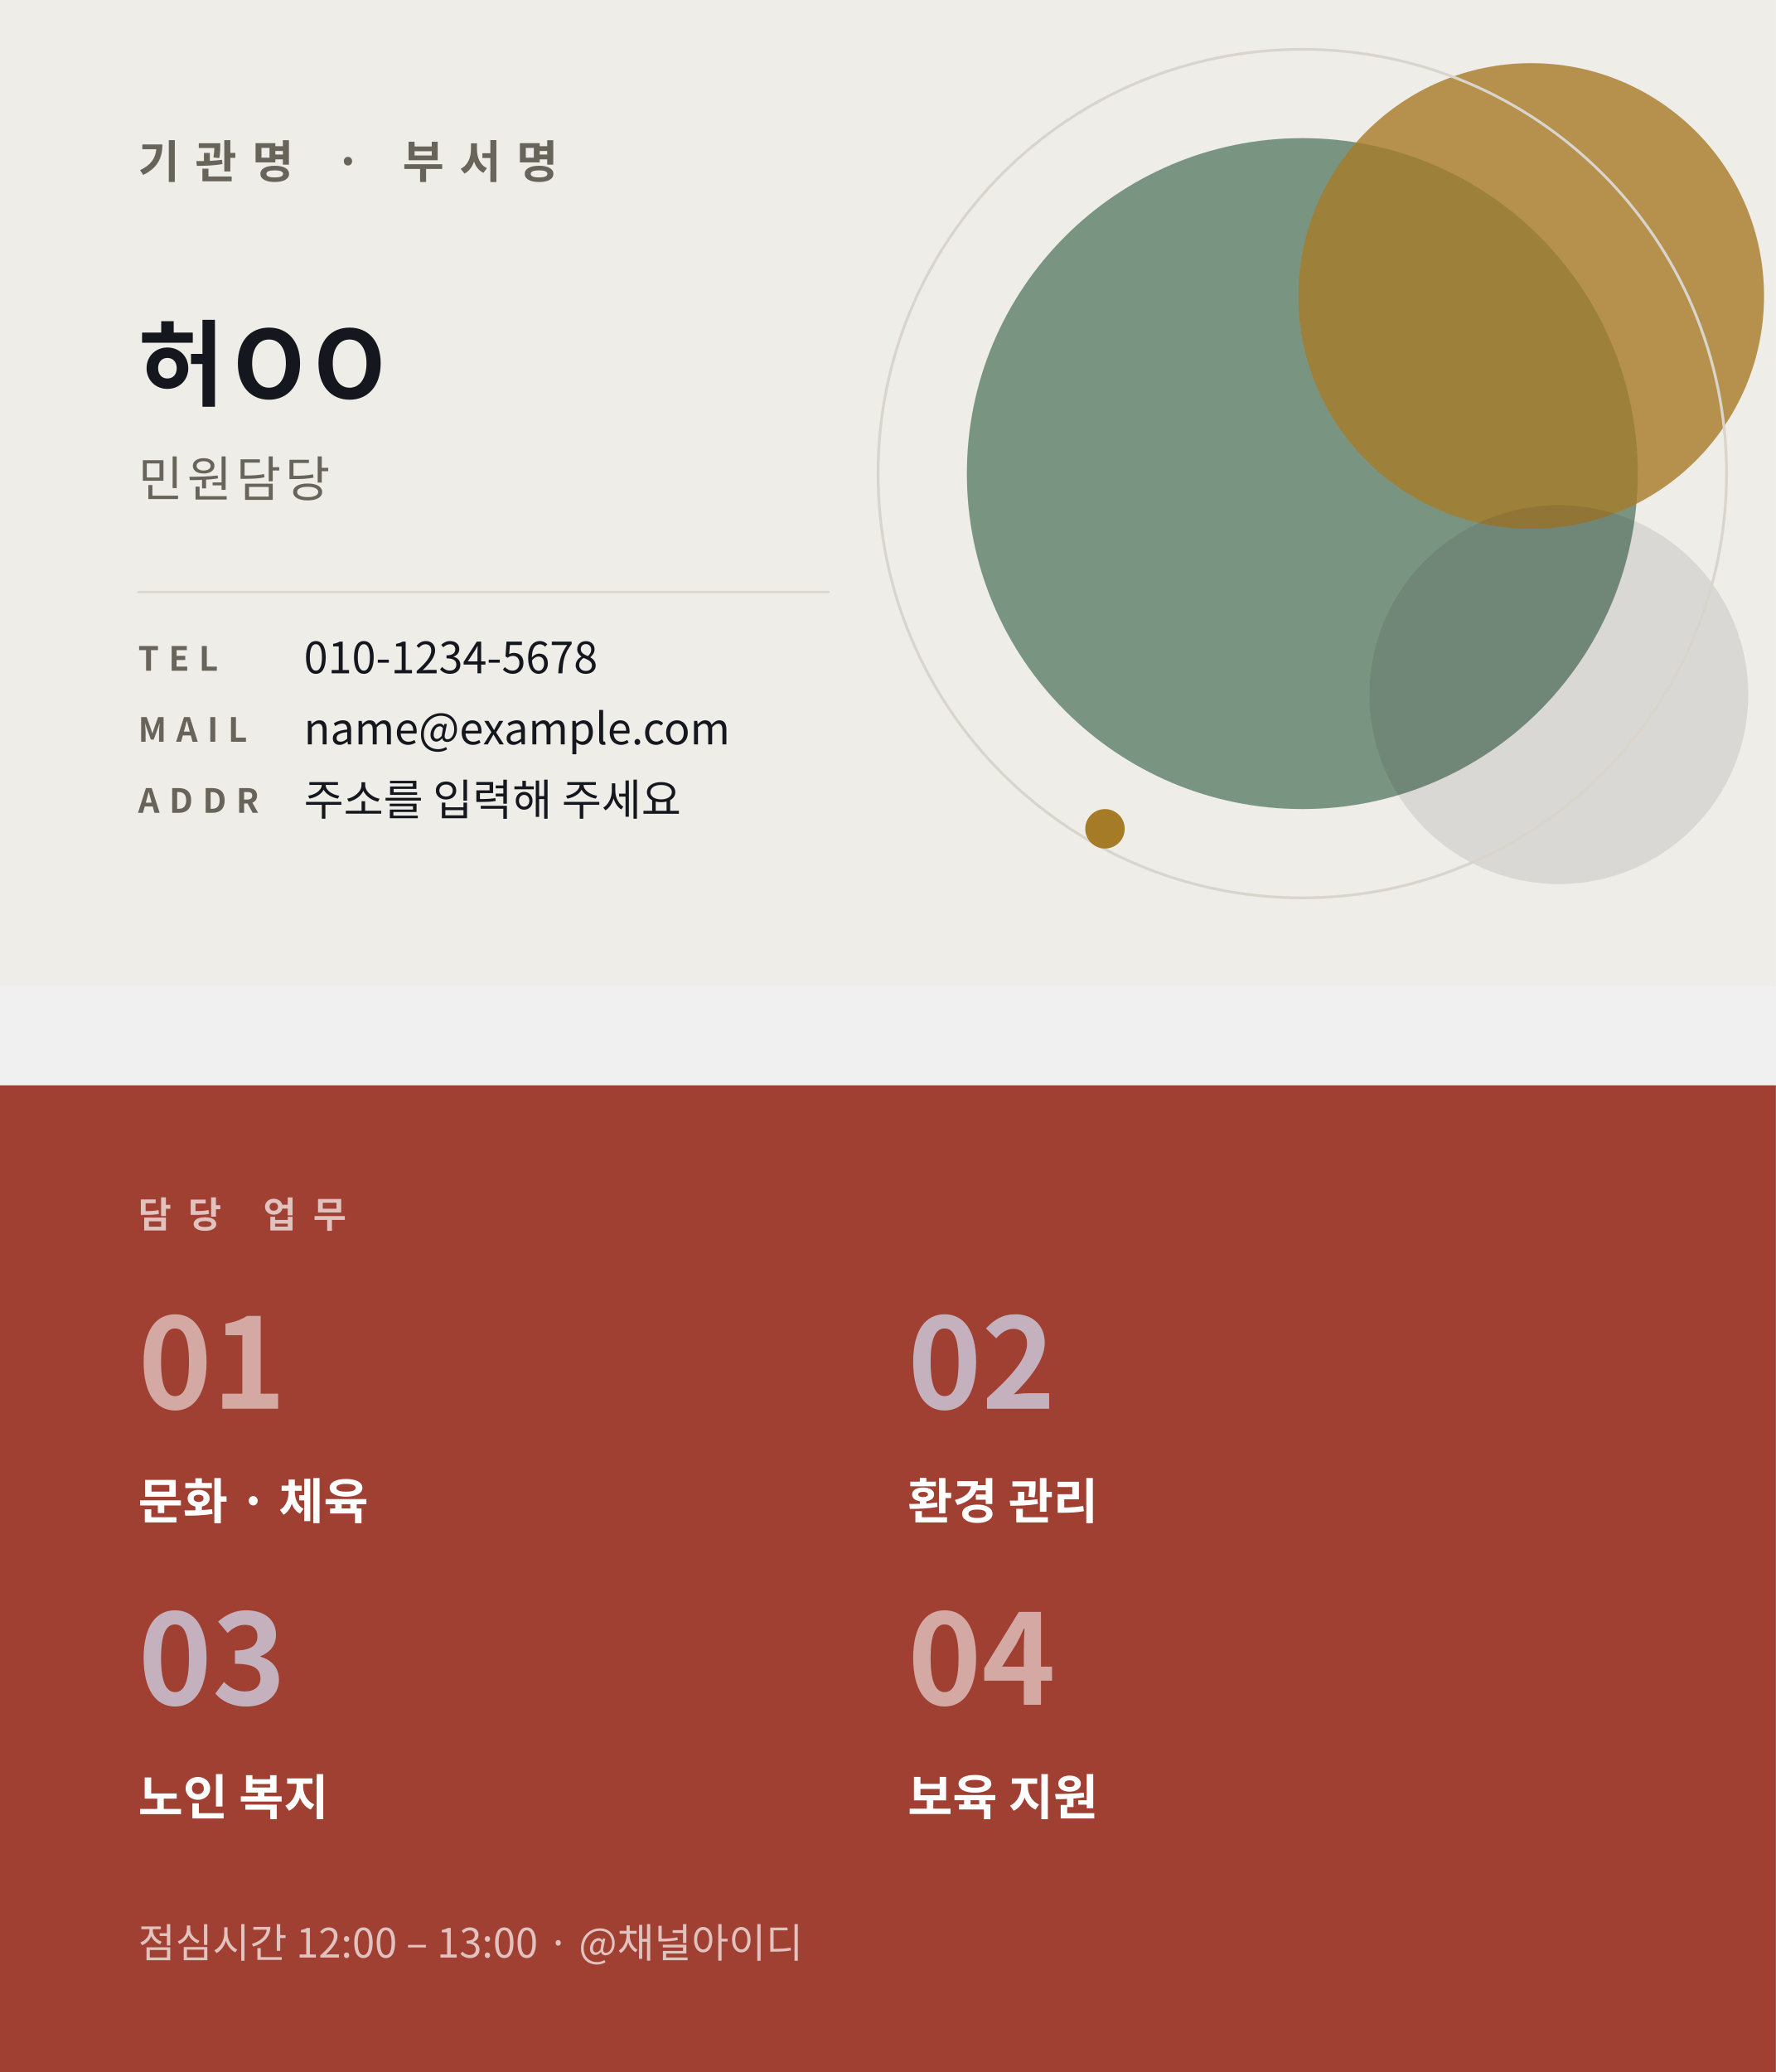
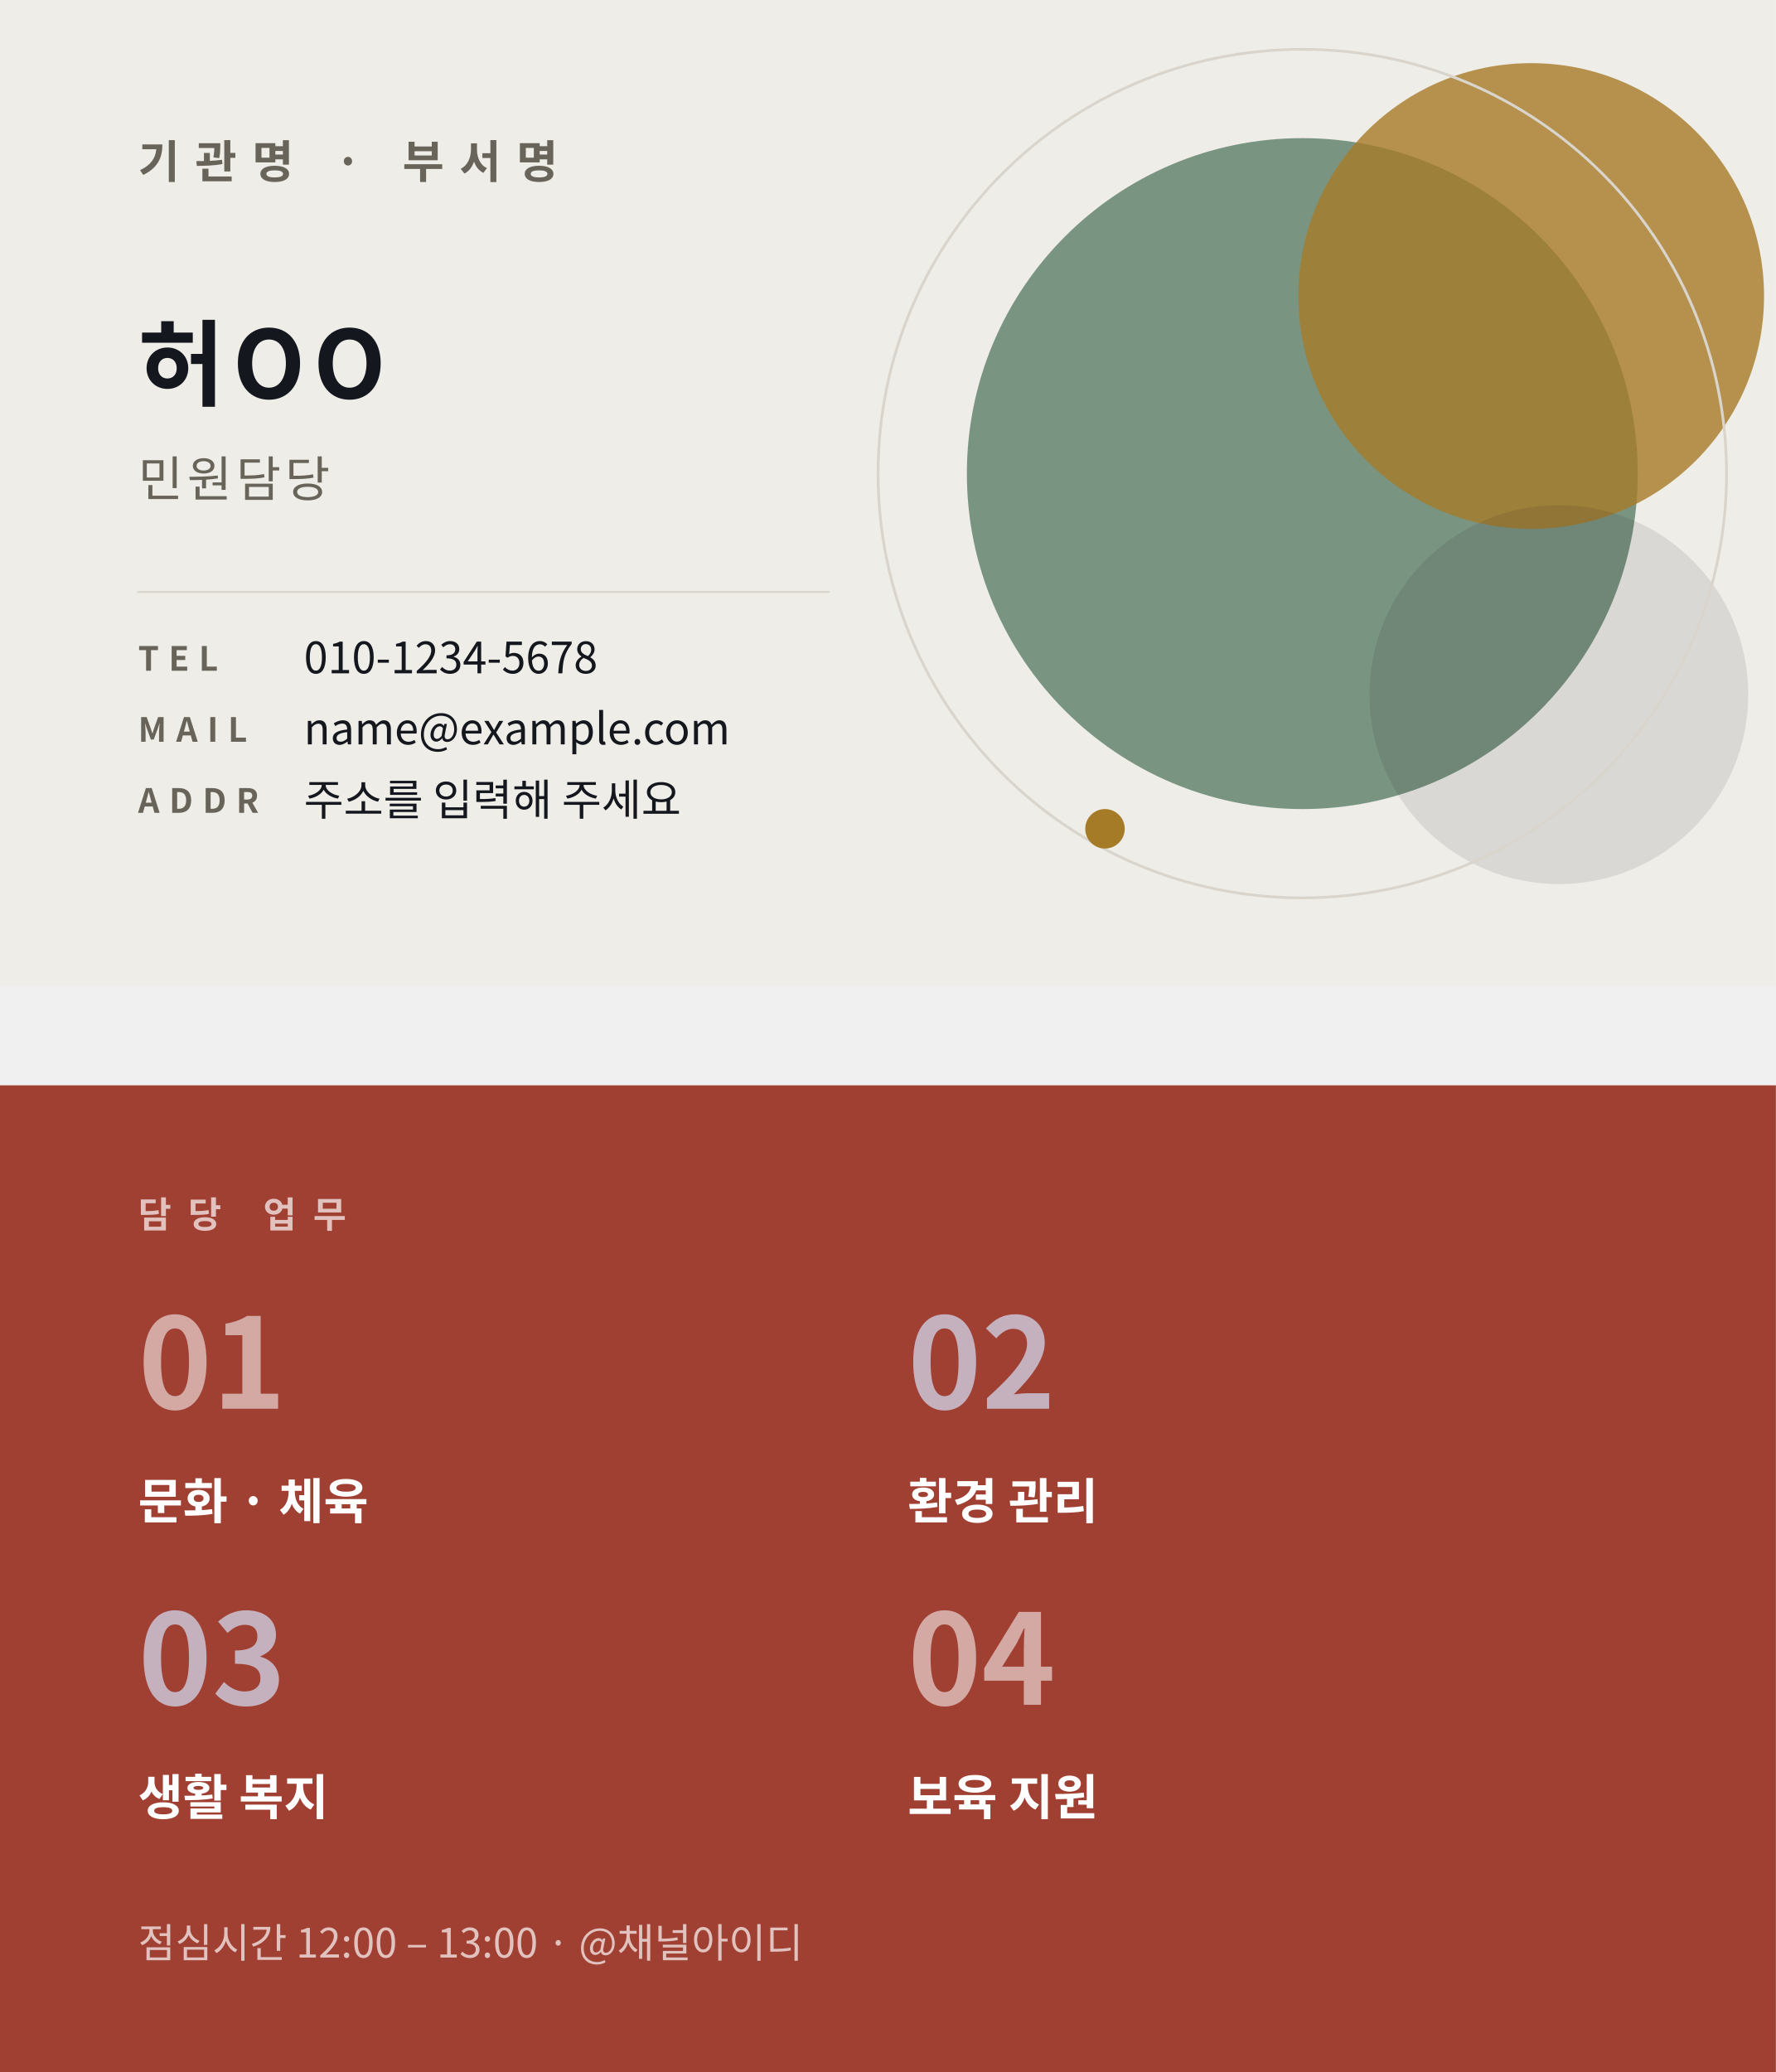
<svg xmlns="http://www.w3.org/2000/svg" width="90mm" height="105mm" viewBox="0 0 900 1050">
  <g id="front">
    <rect width="900" height="500" fill="#EFEDE8" />
    <ellipse cx="660" cy="240" rx="170" ry="170" fill="#6E8B77" opacity="0.9" />
    <ellipse cx="776" cy="150" rx="118" ry="118" fill="#A67B27" opacity="0.8" />
    <ellipse cx="790" cy="352" rx="96" ry="96" fill="#14171D" opacity="0.1" />
    <ellipse cx="660" cy="240" rx="215" ry="215" fill="none" stroke="#D9D5CD" stroke-width="1.4" stroke-linejoin="round" />
    <ellipse cx="560" cy="420" rx="10" ry="10" fill="#A67B27" />
    <text font-family="Pretendard,'Noto Sans KR','Noto Sans CJK KR','Malgun Gothic','Apple SD Gothic Neo',sans-serif" font-size="22.9" font-weight="700" fill="#686459" text-anchor="start" letter-spacing="7.8">
      <tspan x="70" y="90.2">기관명 · 부서명</tspan>
    </text>
    <text font-family="Pretendard,'Noto Sans KR','Noto Sans CJK KR','Malgun Gothic','Apple SD Gothic Neo',sans-serif" font-size="47.6" font-weight="700" fill="#14171D" text-anchor="start" letter-spacing="4.2">
      <tspan x="70" y="201.9">허OO</tspan>
    </text>
    <text font-family="Pretendard,'Noto Sans KR','Noto Sans CJK KR','Malgun Gothic','Apple SD Gothic Neo',sans-serif" font-size="24.7" font-weight="400" fill="#686459" text-anchor="start" letter-spacing="2.1">
      <tspan x="70" y="251.7">민원담당</tspan>
    </text>
    <line x1="70" y1="300" x2="420" y2="300" stroke="#D9D5CD" stroke-width="1" stroke-linecap="round" />
    <text font-family="Pretendard,'Noto Sans KR','Noto Sans CJK KR','Malgun Gothic','Apple SD Gothic Neo',sans-serif" font-size="16.9" font-weight="700" fill="#686459" text-anchor="start" letter-spacing="4.9">
      <tspan x="70" y="339.9">TEL</tspan>
    </text>
    <text font-family="Pretendard,'Noto Sans KR','Noto Sans CJK KR','Malgun Gothic','Apple SD Gothic Neo',sans-serif" font-size="21.9" font-weight="400" fill="#14171D" text-anchor="start">
      <tspan x="154" y="341.2">010-1234-5678</tspan>
    </text>
    <text font-family="Pretendard,'Noto Sans KR','Noto Sans CJK KR','Malgun Gothic','Apple SD Gothic Neo',sans-serif" font-size="16.9" font-weight="700" fill="#686459" text-anchor="start" letter-spacing="4.9">
      <tspan x="70" y="375.9">MAIL</tspan>
    </text>
    <text font-family="Pretendard,'Noto Sans KR','Noto Sans CJK KR','Malgun Gothic','Apple SD Gothic Neo',sans-serif" font-size="21.9" font-weight="400" fill="#14171D" text-anchor="start">
      <tspan x="154" y="377.2">name@example.com</tspan>
    </text>
    <text font-family="Pretendard,'Noto Sans KR','Noto Sans CJK KR','Malgun Gothic','Apple SD Gothic Neo',sans-serif" font-size="16.9" font-weight="700" fill="#686459" text-anchor="start" letter-spacing="4.9">
      <tspan x="70" y="411.9">ADDR</tspan>
    </text>
    <text font-family="Pretendard,'Noto Sans KR','Noto Sans CJK KR','Malgun Gothic','Apple SD Gothic Neo',sans-serif" font-size="21.9" font-weight="400" fill="#14171D" text-anchor="start">
      <tspan x="154" y="413.2">주소를 입력해 주세요</tspan>
    </text>
  </g>
  <g id="back" transform="translate(0 550)">
    <rect width="900" height="500" fill="#A04033" />
    <text font-family="Pretendard,'Noto Sans KR','Noto Sans CJK KR','Malgun Gothic','Apple SD Gothic Neo',sans-serif" font-size="18.3" font-weight="700" fill="#E1C2BE" text-anchor="start" letter-spacing="8.5">
      <tspan x="70" y="72.1">담당 업무</tspan>
    </text>
    <text font-family="Pretendard,'Noto Sans KR','Noto Sans CJK KR','Malgun Gothic','Apple SD Gothic Neo',sans-serif" font-size="63.5" font-weight="700" fill="#D4A9A3" text-anchor="start">
      <tspan x="70" y="163.9">01</tspan>
    </text>
    <text font-family="Pretendard,'Noto Sans KR','Noto Sans CJK KR','Malgun Gothic','Apple SD Gothic Neo',sans-serif" font-size="24.7" font-weight="700" fill="#FFFFFF" text-anchor="start">
      <tspan x="70" y="219.7">문화 · 체육</tspan>
    </text>
    <text font-family="Pretendard,'Noto Sans KR','Noto Sans CJK KR','Malgun Gothic','Apple SD Gothic Neo',sans-serif" font-size="63.5" font-weight="700" fill="#C5B1BE" text-anchor="start">
      <tspan x="460" y="163.9">02</tspan>
    </text>
    <text font-family="Pretendard,'Noto Sans KR','Noto Sans CJK KR','Malgun Gothic','Apple SD Gothic Neo',sans-serif" font-size="24.7" font-weight="700" fill="#FFFFFF" text-anchor="start">
      <tspan x="460" y="219.7">환경 관리</tspan>
    </text>
    <text font-family="Pretendard,'Noto Sans KR','Noto Sans CJK KR','Malgun Gothic','Apple SD Gothic Neo',sans-serif" font-size="63.5" font-weight="700" fill="#C5B1BE" text-anchor="start">
      <tspan x="70" y="313.9">03</tspan>
    </text>
    <text font-family="Pretendard,'Noto Sans KR','Noto Sans CJK KR','Malgun Gothic','Apple SD Gothic Neo',sans-serif" font-size="24.7" font-weight="700" fill="#FFFFFF" text-anchor="start">
-       <tspan x="70" y="369.7">노인 복지</tspan>
+       <tspan x="70" y="369.7">생활 복지</tspan>
    </text>
    <text font-family="Pretendard,'Noto Sans KR','Noto Sans CJK KR','Malgun Gothic','Apple SD Gothic Neo',sans-serif" font-size="63.5" font-weight="700" fill="#D4A9A3" text-anchor="start">
      <tspan x="460" y="313.9">04</tspan>
    </text>
    <text font-family="Pretendard,'Noto Sans KR','Noto Sans CJK KR','Malgun Gothic','Apple SD Gothic Neo',sans-serif" font-size="24.7" font-weight="700" fill="#FFFFFF" text-anchor="start">
      <tspan x="460" y="369.7">보육 지원</tspan>
    </text>
    <text font-family="Pretendard,'Noto Sans KR','Noto Sans CJK KR','Malgun Gothic','Apple SD Gothic Neo',sans-serif" font-size="20.5" font-weight="400" fill="#E1C2BE" text-anchor="start">
      <tspan x="70" y="442">점심시간 12:00 – 13:00   ·   @채널아이디</tspan>
    </text>
  </g>
</svg>
